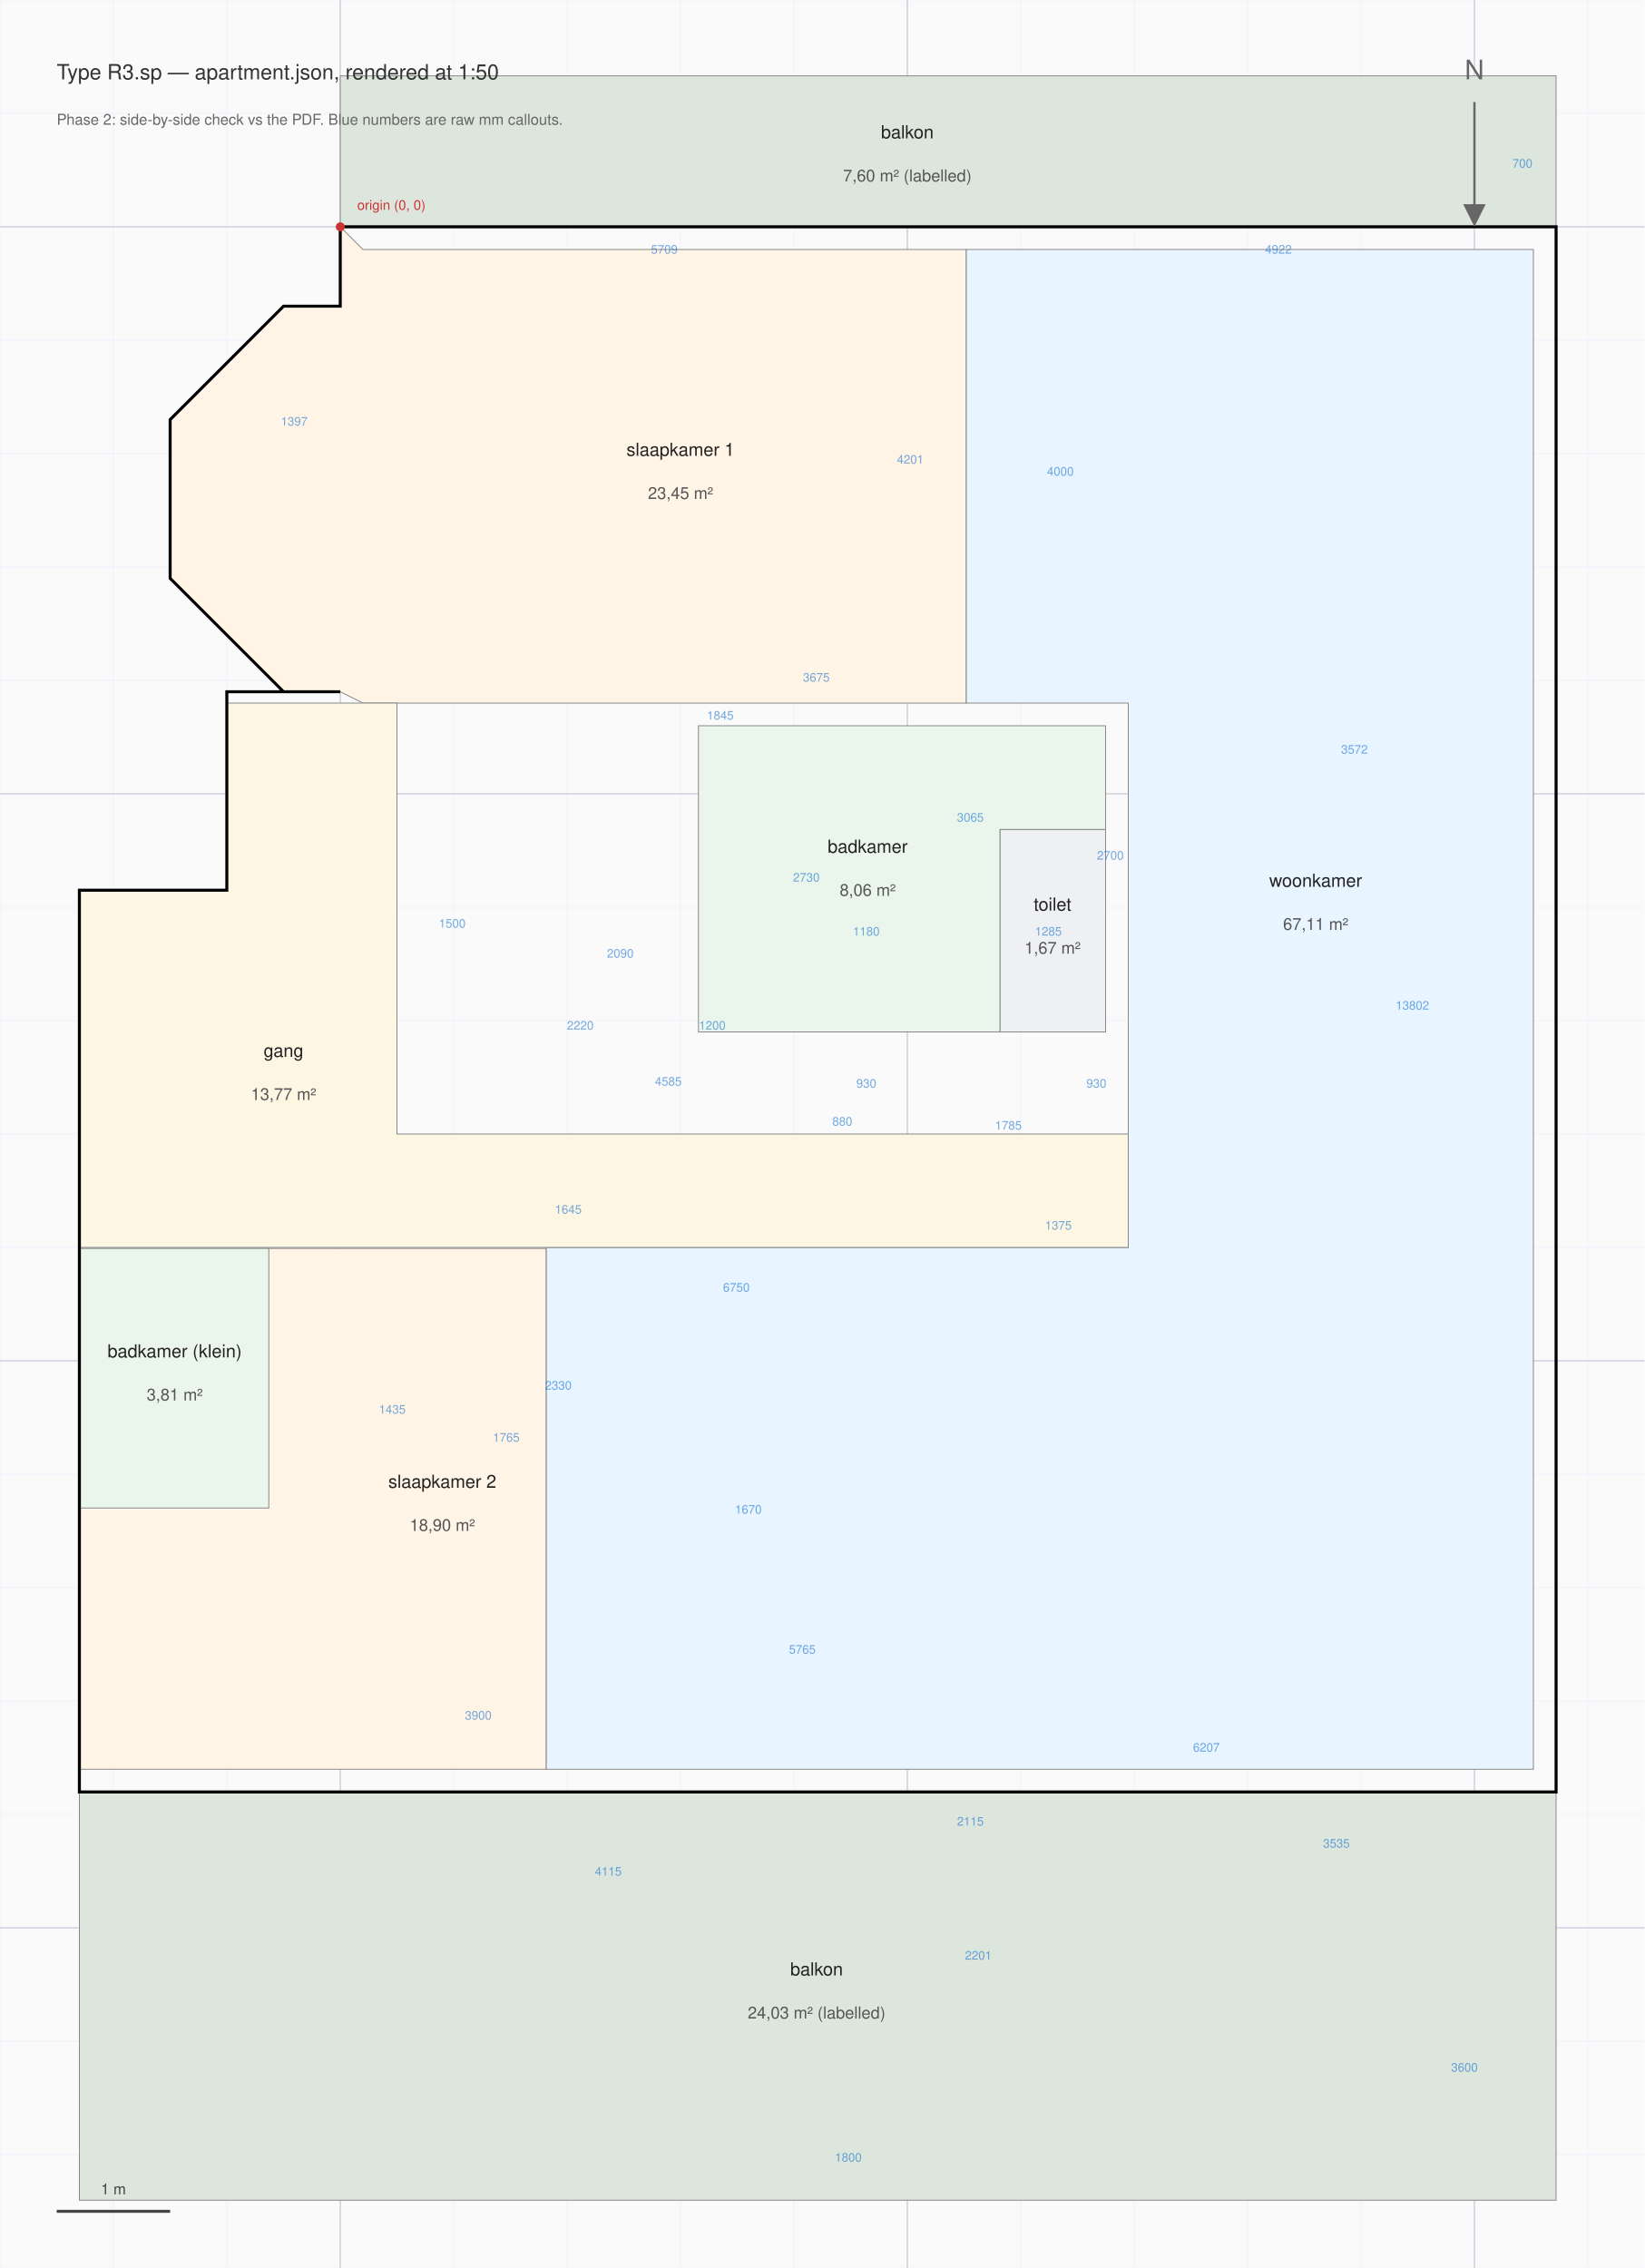
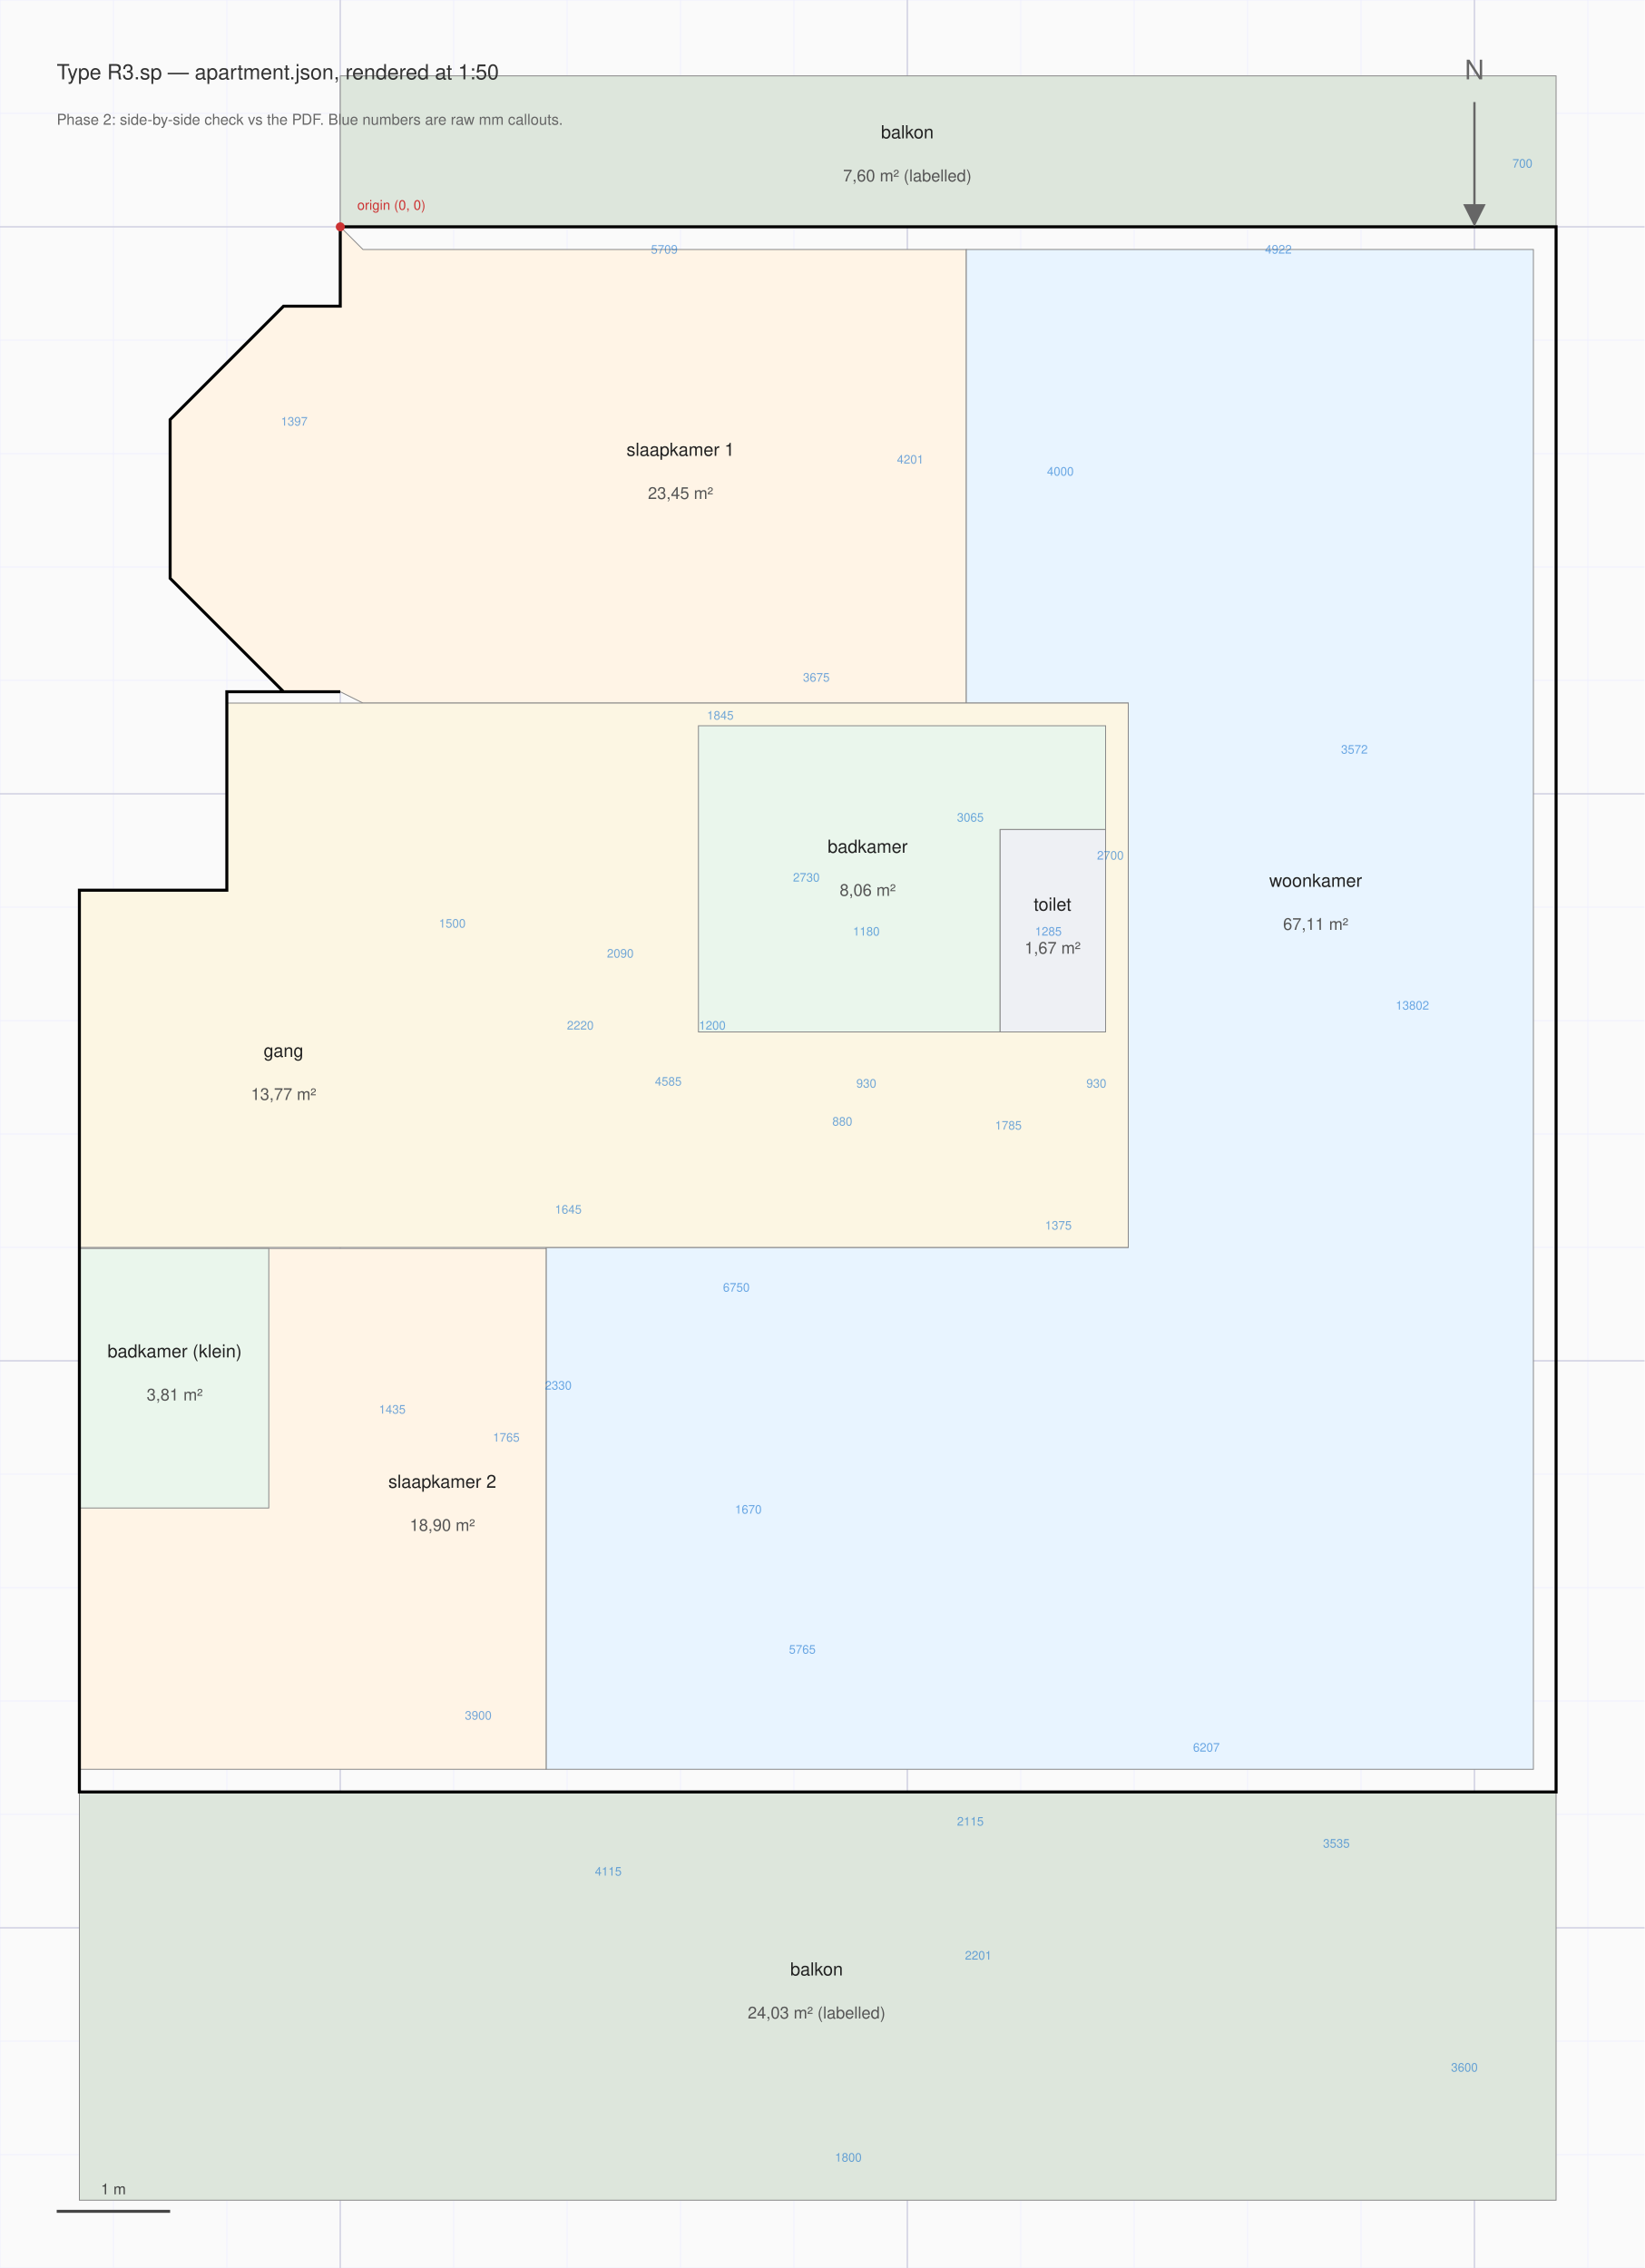
<svg xmlns="http://www.w3.org/2000/svg" viewBox="0 0 1096.1 1511.8" width="1096.1" height="1511.8">
  <rect width="100%" height="100%" fill="#fafafa" />
  <defs>
    <marker id="arrow" markerWidth="10" markerHeight="10" refX="5" refY="5" orient="auto-start-reverse">
      <path d="M0,0 L10,5 L0,10 Z" fill="#666" />
    </marker>
  </defs>
  <line x1="-75.59" y1="0.00" x2="-75.59" y2="1511.81" stroke="#eef" stroke-width="0.5" />
  <line x1="0.00" y1="0.00" x2="0.00" y2="1511.81" stroke="#eef" stroke-width="0.5" />
  <line x1="75.59" y1="0.00" x2="75.59" y2="1511.81" stroke="#eef" stroke-width="0.5" />
  <line x1="151.18" y1="0.00" x2="151.18" y2="1511.81" stroke="#eef" stroke-width="0.5" />
  <line x1="226.77" y1="0.00" x2="226.77" y2="1511.81" stroke="#eef" stroke-width="0.5" />
  <line x1="302.36" y1="0.00" x2="302.36" y2="1511.81" stroke="#eef" stroke-width="0.5" />
  <line x1="377.95" y1="0.00" x2="377.95" y2="1511.81" stroke="#eef" stroke-width="0.5" />
  <line x1="453.54" y1="0.00" x2="453.54" y2="1511.81" stroke="#eef" stroke-width="0.5" />
  <line x1="529.13" y1="0.00" x2="529.13" y2="1511.81" stroke="#eef" stroke-width="0.5" />
  <line x1="604.72" y1="0.00" x2="604.72" y2="1511.81" stroke="#eef" stroke-width="0.5" />
  <line x1="680.31" y1="0.00" x2="680.31" y2="1511.81" stroke="#eef" stroke-width="0.5" />
  <line x1="755.91" y1="0.00" x2="755.91" y2="1511.81" stroke="#eef" stroke-width="0.5" />
  <line x1="831.50" y1="0.00" x2="831.50" y2="1511.81" stroke="#eef" stroke-width="0.5" />
  <line x1="907.09" y1="0.00" x2="907.09" y2="1511.81" stroke="#eef" stroke-width="0.5" />
  <line x1="982.68" y1="0.00" x2="982.68" y2="1511.81" stroke="#eef" stroke-width="0.5" />
  <line x1="1058.27" y1="0.00" x2="1058.27" y2="1511.81" stroke="#eef" stroke-width="0.5" />
  <line x1="1133.86" y1="0.00" x2="1133.86" y2="1511.81" stroke="#eef" stroke-width="0.5" />
  <line x1="0.00" y1="-75.59" x2="1096.06" y2="-75.59" stroke="#eef" stroke-width="0.5" />
  <line x1="0.00" y1="0.00" x2="1096.06" y2="0.00" stroke="#eef" stroke-width="0.5" />
  <line x1="0.00" y1="75.59" x2="1096.06" y2="75.59" stroke="#eef" stroke-width="0.5" />
  <line x1="0.00" y1="151.18" x2="1096.06" y2="151.18" stroke="#eef" stroke-width="0.5" />
  <line x1="0.00" y1="226.77" x2="1096.06" y2="226.77" stroke="#eef" stroke-width="0.5" />
  <line x1="0.00" y1="302.36" x2="1096.06" y2="302.36" stroke="#eef" stroke-width="0.5" />
  <line x1="0.00" y1="377.95" x2="1096.06" y2="377.95" stroke="#eef" stroke-width="0.5" />
  <line x1="0.00" y1="453.54" x2="1096.06" y2="453.54" stroke="#eef" stroke-width="0.5" />
  <line x1="0.00" y1="529.13" x2="1096.06" y2="529.13" stroke="#eef" stroke-width="0.5" />
  <line x1="0.00" y1="604.72" x2="1096.06" y2="604.72" stroke="#eef" stroke-width="0.5" />
  <line x1="0.00" y1="680.31" x2="1096.06" y2="680.31" stroke="#eef" stroke-width="0.5" />
  <line x1="0.00" y1="755.91" x2="1096.06" y2="755.91" stroke="#eef" stroke-width="0.5" />
  <line x1="0.00" y1="831.50" x2="1096.06" y2="831.50" stroke="#eef" stroke-width="0.5" />
  <line x1="0.00" y1="907.09" x2="1096.06" y2="907.09" stroke="#eef" stroke-width="0.5" />
  <line x1="0.00" y1="982.68" x2="1096.06" y2="982.68" stroke="#eef" stroke-width="0.5" />
  <line x1="0.00" y1="1058.27" x2="1096.06" y2="1058.27" stroke="#eef" stroke-width="0.5" />
  <line x1="0.00" y1="1133.86" x2="1096.06" y2="1133.86" stroke="#eef" stroke-width="0.5" />
  <line x1="0.00" y1="1209.45" x2="1096.06" y2="1209.45" stroke="#eef" stroke-width="0.5" />
  <line x1="0.00" y1="1285.04" x2="1096.06" y2="1285.04" stroke="#eef" stroke-width="0.5" />
  <line x1="0.00" y1="1360.63" x2="1096.06" y2="1360.63" stroke="#eef" stroke-width="0.5" />
  <line x1="0.00" y1="1436.22" x2="1096.06" y2="1436.22" stroke="#eef" stroke-width="0.5" />
  <line x1="0.00" y1="1511.81" x2="1096.06" y2="1511.81" stroke="#eef" stroke-width="0.5" />
  <line x1="0.00" y1="1587.40" x2="1096.06" y2="1587.40" stroke="#eef" stroke-width="0.5" />
  <line x1="226.77" y1="0.00" x2="226.77" y2="1511.81" stroke="#ccd" stroke-width="0.8" />
  <line x1="0.00" y1="151.18" x2="1096.06" y2="151.18" stroke="#ccd" stroke-width="0.8" />
  <line x1="604.72" y1="0.00" x2="604.72" y2="1511.81" stroke="#ccd" stroke-width="0.8" />
  <line x1="0.00" y1="529.13" x2="1096.06" y2="529.13" stroke="#ccd" stroke-width="0.8" />
  <line x1="982.68" y1="0.00" x2="982.68" y2="1511.81" stroke="#ccd" stroke-width="0.8" />
  <line x1="0.00" y1="907.09" x2="1096.06" y2="907.09" stroke="#ccd" stroke-width="0.8" />
  <line x1="0.00" y1="1285.04" x2="1096.06" y2="1285.04" stroke="#ccd" stroke-width="0.8" />
  <polygon points="241.89,166.30 644.03,166.30 644.03,468.66 241.89,468.66 226.77,461.10 188.98,461.10 113.39,385.51 113.39,279.69 188.98,204.09 226.77,204.09 226.77,151.18" fill="#fff4e6" stroke="#888" stroke-width="0.6" />
  <text x="453.54" y="303.87" font-family="Helvetica, Arial, sans-serif" font-size="12" text-anchor="middle" fill="#222">slaapkamer 1</text>
  <text x="453.54" y="332.60" font-family="Helvetica, Arial, sans-serif" font-size="11" text-anchor="middle" fill="#555">23,45 m²</text>
  <polygon points="644.03,166.30 1021.98,166.30 1021.98,1179.36 363.97,1179.36 363.97,831.50 751.97,831.50 751.97,468.66 644.03,468.66" fill="#e8f4ff" stroke="#888" stroke-width="0.6" />
  <text x="876.85" y="591.12" font-family="Helvetica, Arial, sans-serif" font-size="12" text-anchor="middle" fill="#222">woonkamer</text>
  <text x="876.85" y="619.84" font-family="Helvetica, Arial, sans-serif" font-size="11" text-anchor="middle" fill="#555">67,11 m²</text>
-   <polygon points="151.18,468.66 264.57,468.66 264.57,755.91 751.97,755.91 751.97,831.50 52.91,831.50 52.91,593.39 151.18,593.39" fill="#fcf6e3" stroke="#888" stroke-width="0.6" />
+   <polygon points="151.18,468.66 751.97,468.66 751.97,831.50 52.91,831.50 52.91,593.39 151.18,593.39" fill="#fcf6e3" stroke="#888" stroke-width="0.6" />
  <text x="188.98" y="704.50" font-family="Helvetica, Arial, sans-serif" font-size="12" text-anchor="middle" fill="#222">gang</text>
  <text x="188.98" y="733.23" font-family="Helvetica, Arial, sans-serif" font-size="11" text-anchor="middle" fill="#555">13,77 m²</text>
  <polygon points="465.49,483.78 736.86,483.78 736.86,552.94 666.56,552.94 666.56,687.87 465.49,687.87" fill="#eaf6ec" stroke="#888" stroke-width="0.6" />
  <text x="578.27" y="568.44" font-family="Helvetica, Arial, sans-serif" font-size="12" text-anchor="middle" fill="#222">badkamer</text>
  <text x="578.27" y="597.17" font-family="Helvetica, Arial, sans-serif" font-size="11" text-anchor="middle" fill="#555">8,06 m²</text>
  <polygon points="666.56,552.94 736.86,552.94 736.86,687.87 666.56,687.87" fill="#eef0f4" stroke="#888" stroke-width="0.6" />
  <text x="701.48" y="606.99" font-family="Helvetica, Arial, sans-serif" font-size="12" text-anchor="middle" fill="#222">toilet</text>
  <text x="701.48" y="635.72" font-family="Helvetica, Arial, sans-serif" font-size="11" text-anchor="middle" fill="#555">1,67 m²</text>
  <polygon points="52.91,832.18 363.97,832.18 363.97,1179.36 52.91,1179.36" fill="#fff4e6" stroke="#888" stroke-width="0.6" />
  <text x="294.80" y="991.75" font-family="Helvetica, Arial, sans-serif" font-size="12" text-anchor="middle" fill="#222">slaapkamer 2</text>
  <text x="294.80" y="1020.47" font-family="Helvetica, Arial, sans-serif" font-size="11" text-anchor="middle" fill="#555">18,90 m²</text>
  <polygon points="52.91,832.18 179.15,832.18 179.15,1005.20 52.91,1005.20" fill="#eaf6ec" stroke="#888" stroke-width="0.6" />
  <text x="116.41" y="904.82" font-family="Helvetica, Arial, sans-serif" font-size="12" text-anchor="middle" fill="#222">badkamer (klein)</text>
  <text x="116.41" y="933.54" font-family="Helvetica, Arial, sans-serif" font-size="11" text-anchor="middle" fill="#555">3,81 m²</text>
  <polygon points="226.77,50.57 1037.10,50.57 1037.10,151.18 226.77,151.18" fill="#dde6dc" stroke="#888" stroke-width="0.6" />
  <text x="604.72" y="92.22" font-family="Helvetica, Arial, sans-serif" font-size="12" text-anchor="middle" fill="#222">balkon</text>
  <text x="604.72" y="120.94" font-family="Helvetica, Arial, sans-serif" font-size="11" text-anchor="middle" fill="#555">7,60 m² (labelled)</text>
  <polygon points="52.91,1194.48 1037.10,1194.48 1037.10,1466.61 52.91,1466.61" fill="#dde6dc" stroke="#888" stroke-width="0.6" />
  <text x="544.25" y="1316.79" font-family="Helvetica, Arial, sans-serif" font-size="12" text-anchor="middle" fill="#222">balkon</text>
  <text x="544.25" y="1345.51" font-family="Helvetica, Arial, sans-serif" font-size="11" text-anchor="middle" fill="#555">24,03 m² (labelled)</text>
  <polyline points="226.77,151.18 1037.10,151.18 1037.10,1194.48 52.91,1194.48 52.91,593.39 151.18,593.39 151.18,461.10 226.77,461.10 188.98,461.10 113.39,385.51 113.39,279.69 188.98,204.09 226.77,204.09 226.77,151.18 226.77,151.18" fill="none" stroke="#000" stroke-width="2.0" />
  <circle cx="226.8" cy="151.2" r="3" fill="#c33" />
  <text x="238.11" y="139.84" font-family="Helvetica, Arial, sans-serif" font-size="9" text-anchor="start" fill="#c33">origin (0, 0)</text>
  <text x="982.68" y="52.91" font-family="Helvetica, Arial, sans-serif" font-size="18" text-anchor="middle" fill="#666">N</text>
  <line x1="982.68" y1="68.03" x2="982.68" y2="143.62" stroke="#666" stroke-width="1.5" marker-end="url(#arrow)" />
  <line x1="37.80" y1="1474.02" x2="113.39" y2="1474.02" stroke="#444" stroke-width="2" />
  <text x="75.59" y="1462.68" font-family="Helvetica, Arial, sans-serif" font-size="10" text-anchor="middle" fill="#444">1 m</text>
  <g opacity="0.55">
    <text x="442.74" y="169.05" font-family="Helvetica, Arial, sans-serif" font-size="8" text-anchor="middle" fill="#06c">5709</text>
    <text x="852.03" y="169.05" font-family="Helvetica, Arial, sans-serif" font-size="8" text-anchor="middle" fill="#06c">4922</text>
    <text x="1014.67" y="111.72" font-family="Helvetica, Arial, sans-serif" font-size="8" text-anchor="middle" fill="#06c">700</text>
    <text x="606.72" y="309.03" font-family="Helvetica, Arial, sans-serif" font-size="8" text-anchor="middle" fill="#06c">4201</text>
    <text x="706.71" y="317.03" font-family="Helvetica, Arial, sans-serif" font-size="8" text-anchor="middle" fill="#06c">4000</text>
    <text x="544.07" y="454.34" font-family="Helvetica, Arial, sans-serif" font-size="8" text-anchor="middle" fill="#06c">3675</text>
    <text x="480.07" y="479.67" font-family="Helvetica, Arial, sans-serif" font-size="8" text-anchor="middle" fill="#06c">1845</text>
    <text x="902.69" y="502.34" font-family="Helvetica, Arial, sans-serif" font-size="8" text-anchor="middle" fill="#06c">3572</text>
    <text x="646.72" y="547.66" font-family="Helvetica, Arial, sans-serif" font-size="8" text-anchor="middle" fill="#06c">3065</text>
    <text x="537.40" y="587.66" font-family="Helvetica, Arial, sans-serif" font-size="8" text-anchor="middle" fill="#06c">2730</text>
    <text x="740.04" y="573.00" font-family="Helvetica, Arial, sans-serif" font-size="8" text-anchor="middle" fill="#06c">2700</text>
    <text x="301.43" y="618.32" font-family="Helvetica, Arial, sans-serif" font-size="8" text-anchor="middle" fill="#06c">1500</text>
    <text x="413.41" y="638.32" font-family="Helvetica, Arial, sans-serif" font-size="8" text-anchor="middle" fill="#06c">2090</text>
    <text x="577.39" y="623.66" font-family="Helvetica, Arial, sans-serif" font-size="8" text-anchor="middle" fill="#06c">1180</text>
    <text x="698.71" y="623.66" font-family="Helvetica, Arial, sans-serif" font-size="8" text-anchor="middle" fill="#06c">1285</text>
    <text x="941.35" y="672.98" font-family="Helvetica, Arial, sans-serif" font-size="8" text-anchor="middle" fill="#06c">13802</text>
    <text x="474.74" y="686.31" font-family="Helvetica, Arial, sans-serif" font-size="8" text-anchor="middle" fill="#06c">1200</text>
    <text x="386.75" y="686.31" font-family="Helvetica, Arial, sans-serif" font-size="8" text-anchor="middle" fill="#06c">2220</text>
    <text x="445.41" y="723.64" font-family="Helvetica, Arial, sans-serif" font-size="8" text-anchor="middle" fill="#06c">4585</text>
    <text x="577.39" y="724.98" font-family="Helvetica, Arial, sans-serif" font-size="8" text-anchor="middle" fill="#06c">930</text>
    <text x="730.71" y="724.98" font-family="Helvetica, Arial, sans-serif" font-size="8" text-anchor="middle" fill="#06c">930</text>
    <text x="561.40" y="750.31" font-family="Helvetica, Arial, sans-serif" font-size="8" text-anchor="middle" fill="#06c">880</text>
    <text x="672.05" y="752.97" font-family="Helvetica, Arial, sans-serif" font-size="8" text-anchor="middle" fill="#06c">1785</text>
    <text x="378.75" y="808.97" font-family="Helvetica, Arial, sans-serif" font-size="8" text-anchor="middle" fill="#06c">1645</text>
    <text x="705.38" y="819.63" font-family="Helvetica, Arial, sans-serif" font-size="8" text-anchor="middle" fill="#06c">1375</text>
    <text x="490.74" y="860.96" font-family="Helvetica, Arial, sans-serif" font-size="8" text-anchor="middle" fill="#06c">6750</text>
    <text x="372.09" y="926.28" font-family="Helvetica, Arial, sans-serif" font-size="8" text-anchor="middle" fill="#06c">2330</text>
    <text x="261.43" y="942.28" font-family="Helvetica, Arial, sans-serif" font-size="8" text-anchor="middle" fill="#06c">1435</text>
    <text x="337.42" y="960.95" font-family="Helvetica, Arial, sans-serif" font-size="8" text-anchor="middle" fill="#06c">1765</text>
    <text x="498.74" y="1008.94" font-family="Helvetica, Arial, sans-serif" font-size="8" text-anchor="middle" fill="#06c">1670</text>
    <text x="534.73" y="1102.26" font-family="Helvetica, Arial, sans-serif" font-size="8" text-anchor="middle" fill="#06c">5765</text>
    <text x="318.76" y="1146.26" font-family="Helvetica, Arial, sans-serif" font-size="8" text-anchor="middle" fill="#06c">3900</text>
    <text x="804.03" y="1167.59" font-family="Helvetica, Arial, sans-serif" font-size="8" text-anchor="middle" fill="#06c">6207</text>
    <text x="646.72" y="1216.91" font-family="Helvetica, Arial, sans-serif" font-size="8" text-anchor="middle" fill="#06c">2115</text>
    <text x="890.69" y="1231.58" font-family="Helvetica, Arial, sans-serif" font-size="8" text-anchor="middle" fill="#06c">3535</text>
    <text x="405.42" y="1250.24" font-family="Helvetica, Arial, sans-serif" font-size="8" text-anchor="middle" fill="#06c">4115</text>
    <text x="652.05" y="1306.24" font-family="Helvetica, Arial, sans-serif" font-size="8" text-anchor="middle" fill="#06c">2201</text>
    <text x="976.01" y="1380.89" font-family="Helvetica, Arial, sans-serif" font-size="8" text-anchor="middle" fill="#06c">3600</text>
    <text x="565.40" y="1440.89" font-family="Helvetica, Arial, sans-serif" font-size="8" text-anchor="middle" fill="#06c">1800</text>
    <text x="196.11" y="283.70" font-family="Helvetica, Arial, sans-serif" font-size="8" text-anchor="middle" fill="#06c">1397</text>
  </g>
  <text x="37.80" y="52.91" font-family="Helvetica, Arial, sans-serif" font-size="14" text-anchor="start" fill="#333">Type R3.sp — apartment.json, rendered at 1:50</text>
  <text x="37.80" y="83.15" font-family="Helvetica, Arial, sans-serif" font-size="10" text-anchor="start" fill="#666">Phase 2: side-by-side check vs the PDF. Blue numbers are raw mm callouts.</text>
</svg>
